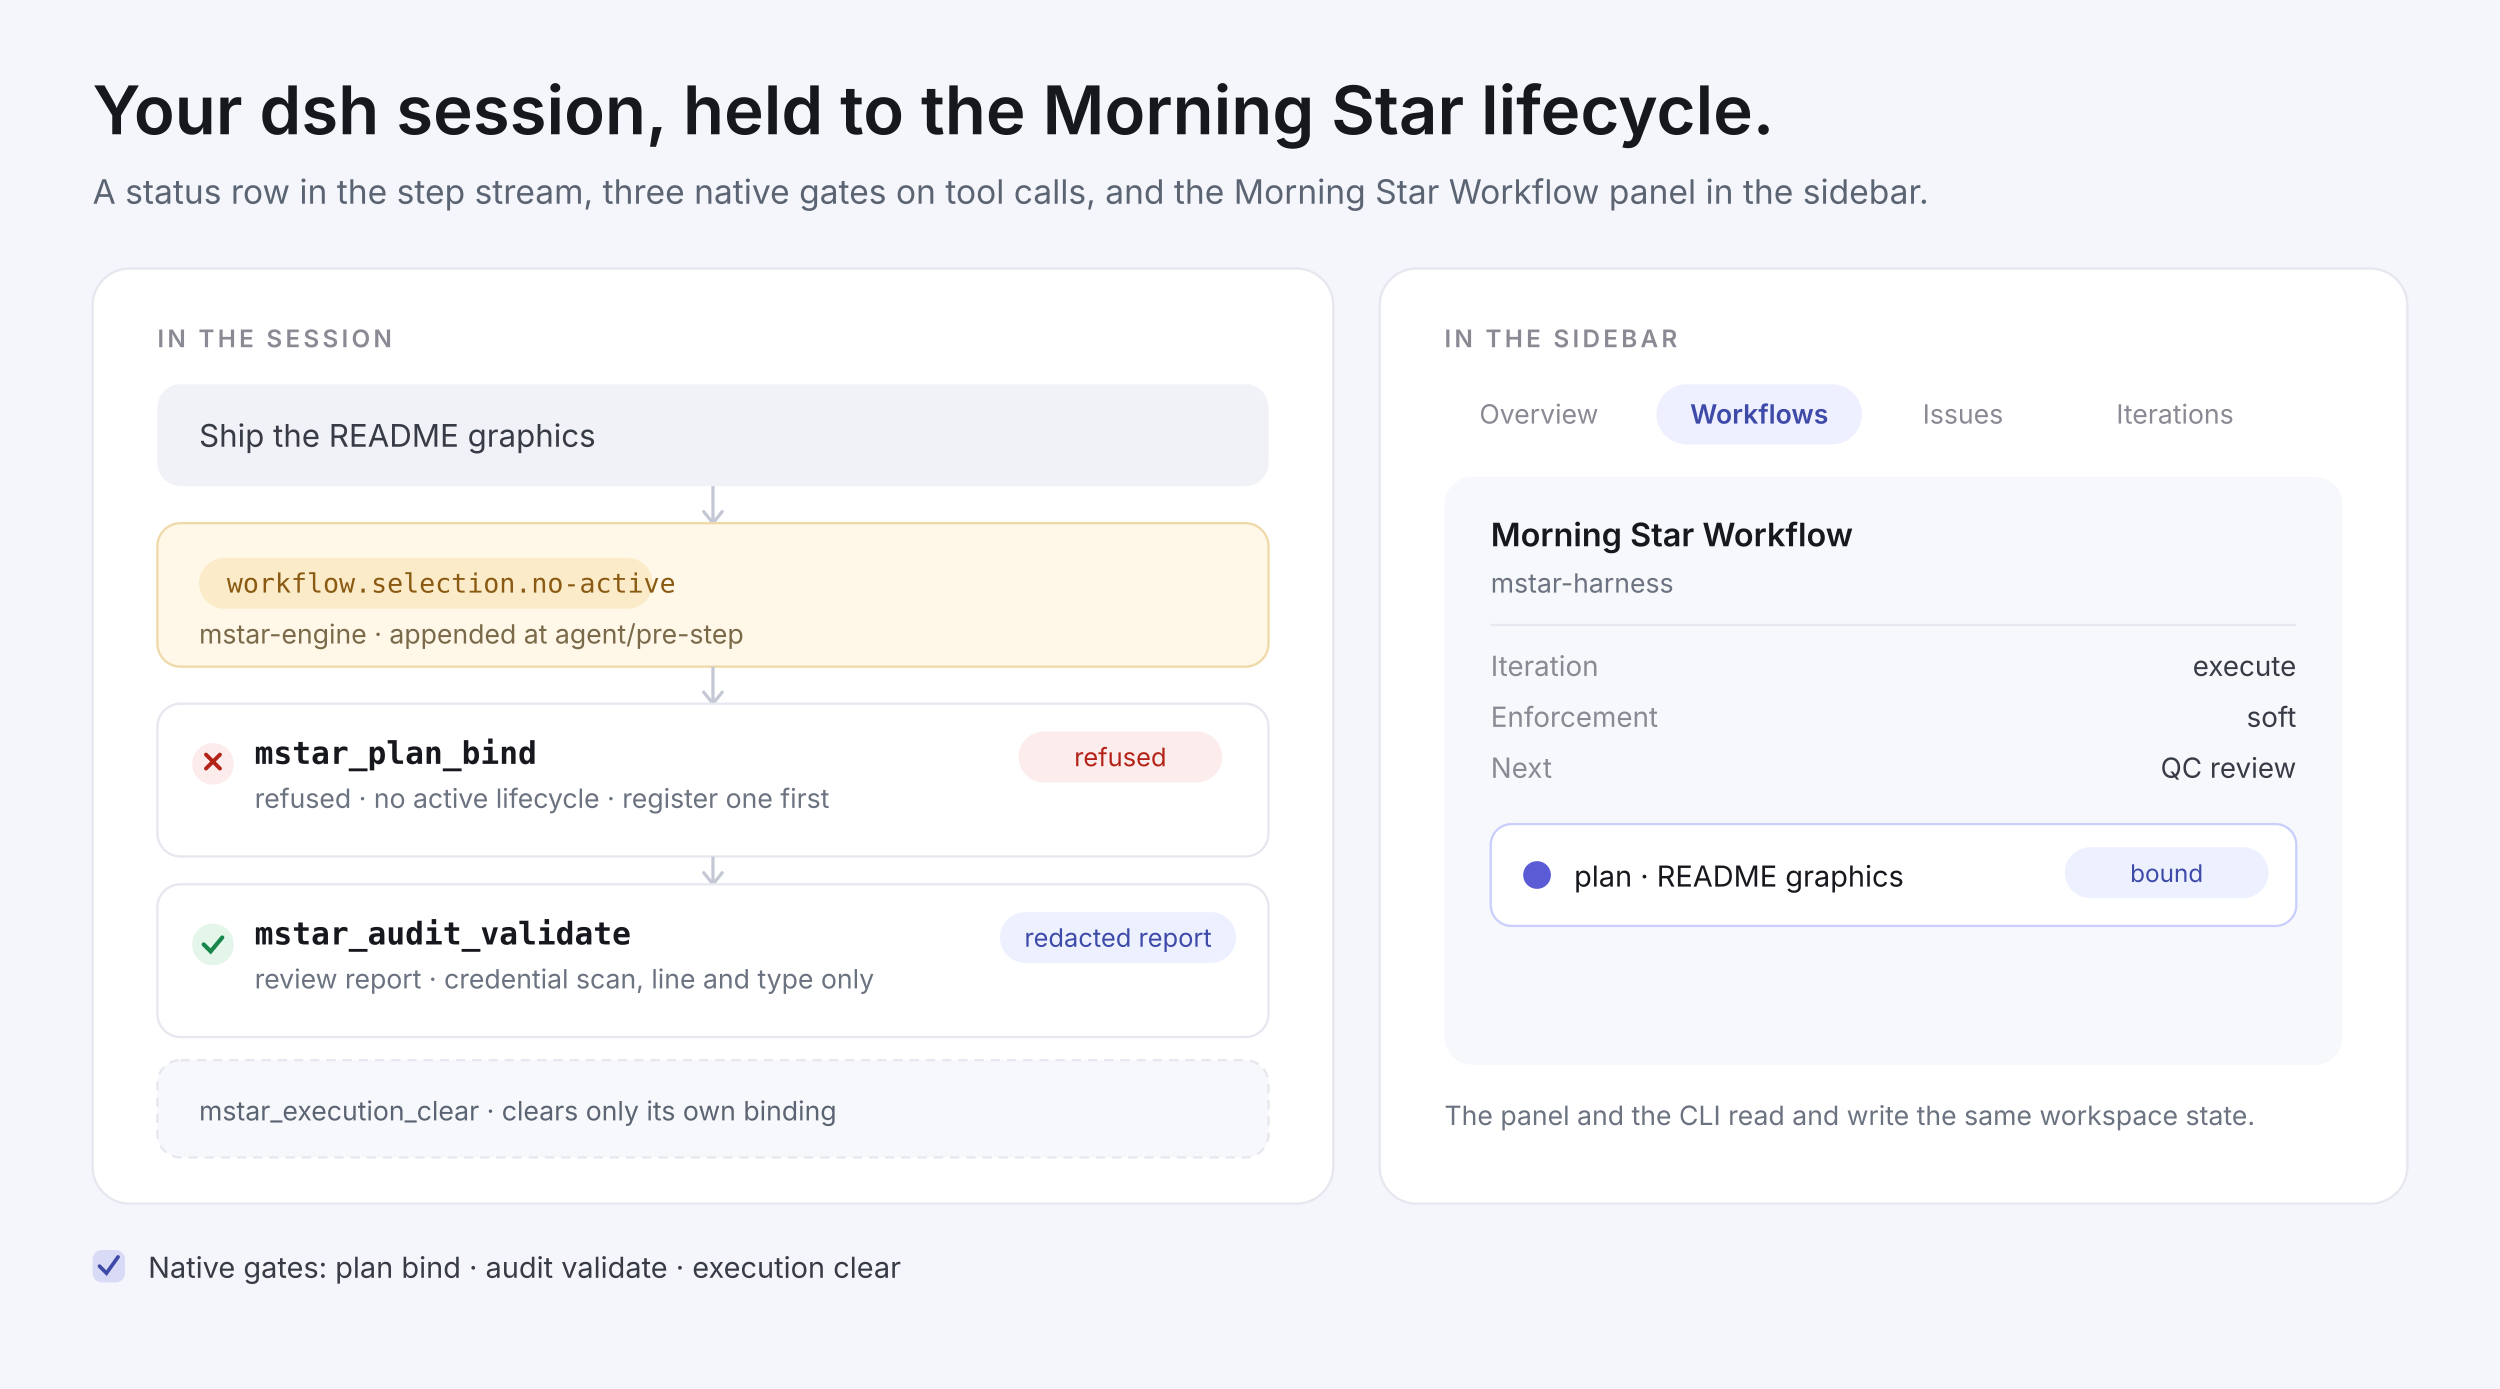
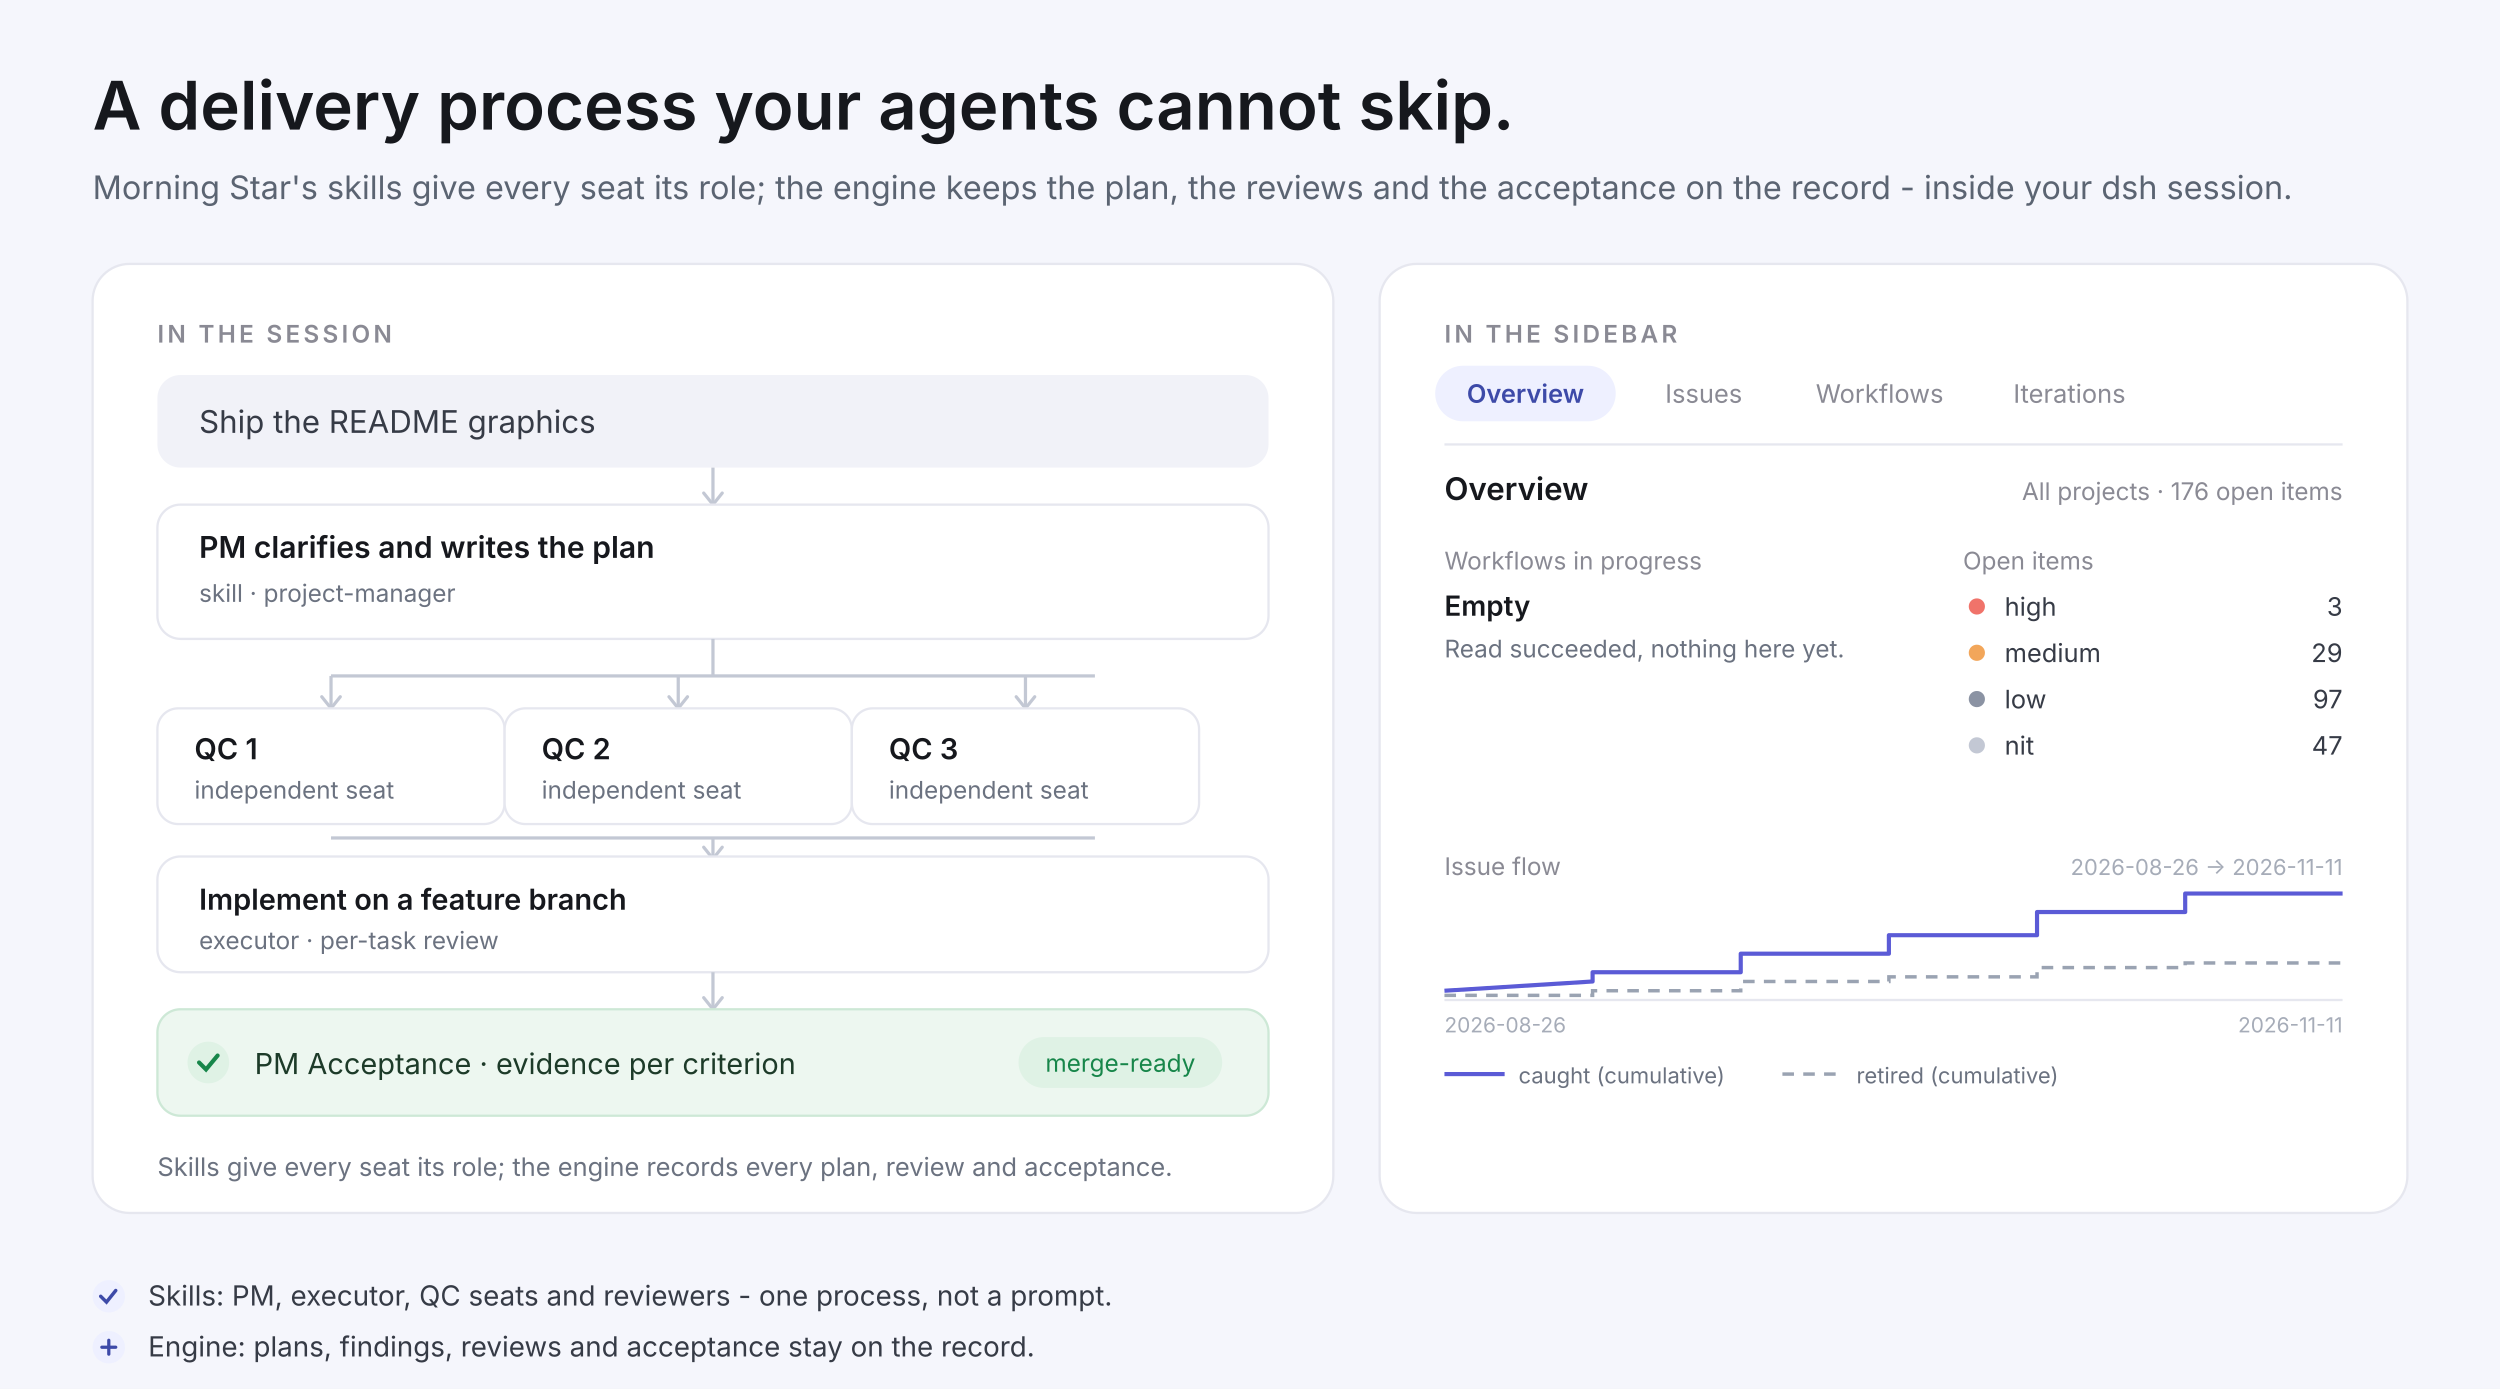
- <svg xmlns="http://www.w3.org/2000/svg" width="1080" height="600" viewBox="0 0 1080 600" role="img" aria-label="Your dsh session, held to the Morning Star lifecycle." font-family="-apple-system, 'SF Pro Text', 'Segoe UI', system-ui, 'PingFang SC', 'Microsoft YaHei', sans-serif">
+ <svg xmlns="http://www.w3.org/2000/svg" width="1080" height="600" viewBox="0 0 1080 600" role="img" aria-label="A delivery process your agents cannot skip." font-family="-apple-system, 'SF Pro Text', 'Segoe UI', system-ui, 'PingFang SC', 'Microsoft YaHei', sans-serif">
  <rect width="1080" height="600" fill="#F5F6FC" />
-   <text x="40" y="58" font-size="29" font-weight="600" fill="#16181D">Your dsh session, held to the Morning Star lifecycle.</text>
-   <text x="40" y="88" font-size="14.5" fill="#5B6472">A status row in the step stream, three native gates on tool calls, and the Morning Star Workflow panel in the sidebar.</text>
-   <rect x="40" y="116" width="536" height="404" rx="16" fill="#FFFFFF" stroke="#E6E7EF" />
-   <text x="68" y="150" font-size="10.5" letter-spacing="1.4" font-weight="600" fill="#8A8A94">IN THE SESSION</text>
-   <rect x="68" y="166" width="480" height="44" rx="10" fill="#F1F2F8" />
-   <text x="86" y="193" font-size="13.5" fill="#363B46">Ship the README graphics</text>
-   <line x1="308" y1="210" x2="308" y2="226" stroke="#C3C8D4" stroke-width="1.4" />
-   <path d="M304 221l4 5 4-5" stroke="#C3C8D4" stroke-width="1.4" fill="none" stroke-linecap="round" />
-   <rect x="68" y="226" width="480" height="62" rx="10" fill="#FFF8E8" stroke="#F0D9A8" />
-   <rect x="86" y="241" width="196" height="22" rx="11" fill="#FBEBC8" />
-   <text x="98" y="256" font-size="11.5" font-family="ui-monospace, SFMono-Regular, Menlo, monospace" fill="#8A5A12">workflow.selection.no-active</text>
-   <text x="86" y="278" font-size="11.5" fill="#7A6A4A">mstar-engine · appended at agent/pre-step</text>
-   <line x1="308" y1="288" x2="308" y2="304" stroke="#C3C8D4" stroke-width="1.4" />
-   <path d="M304 299l4 5 4-5" stroke="#C3C8D4" stroke-width="1.4" fill="none" stroke-linecap="round" />
-   <rect x="68" y="304" width="480" height="66" rx="10" fill="#FFFFFF" stroke="#E6E7EF" />
-   <circle cx="92" cy="330" r="9" fill="#FDECEC" />
-   <path d="M89 326l6 6M95 326l-6 6" stroke="#B42318" stroke-width="1.7" fill="none" stroke-linecap="round" />
-   <text x="110" y="330" font-size="13.5" font-weight="600" font-family="ui-monospace, SFMono-Regular, Menlo, monospace" fill="#16181D">mstar_plan_bind</text>
-   <text x="110" y="349" font-size="11.5" fill="#6B7280">refused · no active lifecycle · register one first</text>
-   <rect x="440" y="316" width="88" height="22" rx="11" fill="#FDECEC" />
-   <text x="484" y="331" font-size="11" fill="#B42318" text-anchor="middle">refused</text>
-   <line x1="308" y1="370" x2="308" y2="382" stroke="#C3C8D4" stroke-width="1.4" />
-   <path d="M304 377l4 5 4-5" stroke="#C3C8D4" stroke-width="1.4" fill="none" stroke-linecap="round" />
-   <rect x="68" y="382" width="480" height="66" rx="10" fill="#FFFFFF" stroke="#E6E7EF" />
-   <circle cx="92" cy="408" r="9" fill="#E4F5EA" />
-   <path d="M88 408l3 3 5-6" stroke="#17864A" stroke-width="1.8" fill="none" stroke-linecap="round" />
-   <text x="110" y="408" font-size="13.5" font-weight="600" font-family="ui-monospace, SFMono-Regular, Menlo, monospace" fill="#16181D">mstar_audit_validate</text>
-   <text x="110" y="427" font-size="11.5" fill="#6B7280">review report · credential scan, line and type only</text>
-   <rect x="432" y="394" width="102" height="22" rx="11" fill="#EDF1FF" />
-   <text x="483" y="409" font-size="11" fill="#3D4AA8" text-anchor="middle">redacted report</text>
-   <rect x="68" y="458" width="480" height="42" rx="10" fill="#F7F8FC" stroke="#E6E7EF" stroke-dasharray="4 3" />
-   <text x="86" y="484" font-size="11.5" fill="#5B6472">mstar_execution_clear · clears only its own binding</text>
-   <rect x="596" y="116" width="444" height="404" rx="16" fill="#FFFFFF" stroke="#E6E7EF" />
-   <text x="624" y="150" font-size="10.5" letter-spacing="1.4" font-weight="600" fill="#8A8A94">IN THE SIDEBAR</text>
-   <rect x="624" y="166" width="81.6" height="26" rx="13" fill="transparent" />
-   <text x="664.8" y="183" font-size="11.5" fill="#8A8A94" text-anchor="middle" font-weight="400">Overview</text>
-   <rect x="715.6" y="166" width="88.8" height="26" rx="13" fill="#EEF0FF" />
-   <text x="760" y="183" font-size="11.5" fill="#3D4AA8" text-anchor="middle" font-weight="600">Workflows</text>
-   <rect x="814.4" y="166" width="67.2" height="26" rx="13" fill="transparent" />
-   <text x="848" y="183" font-size="11.5" fill="#8A8A94" text-anchor="middle" font-weight="400">Issues</text>
-   <rect x="891.6" y="166" width="96" height="26" rx="13" fill="transparent" />
-   <text x="939.6" y="183" font-size="11.5" fill="#8A8A94" text-anchor="middle" font-weight="400">Iterations</text>
-   <rect x="624" y="206" width="388" height="254" rx="12" fill="#F7F8FC" />
-   <text x="644" y="236" font-size="14" font-weight="600" fill="#16181D">Morning Star Workflow</text>
-   <text x="644" y="256" font-size="11.5" fill="#6B7280">mstar-harness</text>
-   <line x1="644" y1="270" x2="992" y2="270" stroke="#E6E7EF" />
-   <text x="644" y="292" font-size="12" fill="#8A8A94">Iteration</text>
-   <text x="992" y="292" font-size="12" fill="#363B46" text-anchor="end">execute</text>
-   <text x="644" y="314" font-size="12" fill="#8A8A94">Enforcement</text>
-   <text x="992" y="314" font-size="12" fill="#363B46" text-anchor="end">soft</text>
-   <text x="644" y="336" font-size="12" fill="#8A8A94">Next</text>
-   <text x="992" y="336" font-size="12" fill="#363B46" text-anchor="end">QC review</text>
-   <rect x="644" y="356" width="348" height="44" rx="9" fill="#FFFFFF" stroke="#C9CFFA" />
-   <circle cx="664" cy="378" r="6" fill="#5B5BD6" />
-   <text x="680" y="383" font-size="12.5" fill="#16181D">plan · README graphics</text>
-   <rect x="892" y="366" width="88" height="22" rx="11" fill="#EDF1FF" />
-   <text x="936" y="381" font-size="10.5" fill="#3D4AA8" text-anchor="middle">bound</text>
-   <text x="624" y="486" font-size="11.5" fill="#6B7280">The panel and the CLI read and write the same workspace state.</text>
-   <rect x="40" y="540" width="14" height="14" rx="4" fill="#5B5BD6" opacity="0.18" />
-   <path d="M43 547l3 3 5-7" stroke="#3D4AA8" stroke-width="1.6" fill="none" stroke-linecap="round" />
-   <text x="64" y="552" font-size="12.5" fill="#363B46">Native gates: plan bind · audit validate · execution clear</text>
+   <text x="40" y="56" font-size="29" font-weight="600" fill="#16181D">A delivery process your agents cannot skip.</text>
+   <text x="40" y="86" font-size="14" fill="#5B6472">Morning Star's skills give every seat its role; the engine keeps the plan, the reviews and the acceptance on the record - inside your dsh session.</text>
+   <rect x="40" y="114" width="536" height="410" rx="16" fill="#FFFFFF" stroke="#E6E7EF" />
+   <text x="68" y="148" font-size="10.5" letter-spacing="1.4" font-weight="600" fill="#8A8A94">IN THE SESSION</text>
+   <rect x="68" y="162" width="480" height="40" rx="10" fill="#F1F2F8" />
+   <text x="86" y="187" font-size="13.5" fill="#363B46">Ship the README graphics</text>
+   <line x1="308" y1="202" x2="308" y2="218" stroke="#C3C8D4" stroke-width="1.4" />
+   <path d="M304 213l4 5 4-5" stroke="#C3C8D4" stroke-width="1.4" fill="none" stroke-linecap="round" />
+   <rect x="68" y="218" width="480" height="58" rx="10" fill="#FFFFFF" stroke="#E6E7EF" />
+   <text x="86" y="241" font-size="13" font-weight="600" fill="#16181D">PM clarifies and writes the plan</text>
+   <text x="86" y="260" font-size="10.5" fill="#6B7280">skill · project-manager</text>
+   <line x1="308" y1="276" x2="308" y2="292" stroke="#C3C8D4" stroke-width="1.4" />
+   <line x1="143" y1="292" x2="473" y2="292" stroke="#C3C8D4" stroke-width="1.4" />
+   <line x1="143" y1="292" x2="143" y2="306" stroke="#C3C8D4" stroke-width="1.4" />
+   <path d="M139 301l4 5 4-5" stroke="#C3C8D4" stroke-width="1.4" fill="none" stroke-linecap="round" />
+   <rect x="68" y="306" width="150" height="50" rx="9" fill="#FFFFFF" stroke="#E6E7EF" />
+   <text x="84" y="328" font-size="12.5" font-weight="600" fill="#16181D">QC 1</text>
+   <text x="84" y="345" font-size="10.5" fill="#6B7280">independent seat</text>
+   <line x1="293" y1="292" x2="293" y2="306" stroke="#C3C8D4" stroke-width="1.4" />
+   <path d="M289 301l4 5 4-5" stroke="#C3C8D4" stroke-width="1.4" fill="none" stroke-linecap="round" />
+   <rect x="218" y="306" width="150" height="50" rx="9" fill="#FFFFFF" stroke="#E6E7EF" />
+   <text x="234" y="328" font-size="12.5" font-weight="600" fill="#16181D">QC 2</text>
+   <text x="234" y="345" font-size="10.5" fill="#6B7280">independent seat</text>
+   <line x1="443" y1="292" x2="443" y2="306" stroke="#C3C8D4" stroke-width="1.4" />
+   <path d="M439 301l4 5 4-5" stroke="#C3C8D4" stroke-width="1.4" fill="none" stroke-linecap="round" />
+   <rect x="368" y="306" width="150" height="50" rx="9" fill="#FFFFFF" stroke="#E6E7EF" />
+   <text x="384" y="328" font-size="12.5" font-weight="600" fill="#16181D">QC 3</text>
+   <text x="384" y="345" font-size="10.5" fill="#6B7280">independent seat</text>
+   <line x1="143" y1="362" x2="473" y2="362" stroke="#C3C8D4" stroke-width="1.4" />
+   <line x1="308" y1="362" x2="308" y2="370" stroke="#C3C8D4" stroke-width="1.4" />
+   <path d="M304 366l4 5 4-5" stroke="#C3C8D4" stroke-width="1.4" fill="none" stroke-linecap="round" />
+   <rect x="68" y="370" width="480" height="50" rx="10" fill="#FFFFFF" stroke="#E6E7EF" />
+   <text x="86" y="393" font-size="12.5" font-weight="600" fill="#16181D">Implement on a feature branch</text>
+   <text x="86" y="410" font-size="10.5" fill="#6B7280">executor · per-task review</text>
+   <line x1="308" y1="420" x2="308" y2="436" stroke="#C3C8D4" stroke-width="1.4" />
+   <path d="M304 431l4 5 4-5" stroke="#C3C8D4" stroke-width="1.4" fill="none" stroke-linecap="round" />
+   <rect x="68" y="436" width="480" height="46" rx="10" fill="#EDF7F0" stroke="#CDE8D6" />
+   <circle cx="90" cy="459" r="9" fill="#DFF2E5" />
+   <path d="M86 459l3 3 5-6" stroke="#17864A" stroke-width="1.8" fill="none" stroke-linecap="round" />
+   <text x="110" y="464" font-size="12.5" fill="#1D3B29">PM Acceptance · evidence per criterion</text>
+   <rect x="440" y="448" width="88" height="22" rx="11" fill="#DFF2E5" />
+   <text x="484" y="463" font-size="10.5" fill="#17864A" text-anchor="middle">merge-ready</text>
+   <text x="68" y="508" font-size="11" fill="#6B7280">Skills give every seat its role; the engine records every plan, review and acceptance.</text>
+   <rect x="596" y="114" width="444" height="410" rx="16" fill="#FFFFFF" stroke="#E6E7EF" />
+   <text x="624" y="148" font-size="10.5" letter-spacing="1.4" font-weight="600" fill="#8A8A94">IN THE SIDEBAR</text>
+   <rect x="620" y="158" width="78" height="24" rx="12" fill="#EEF0FF" />
+   <text x="659" y="174" font-size="11" fill="#3D4AA8" text-anchor="middle" font-weight="600">Overview</text>
+   <rect x="706" y="158" width="60" height="24" rx="12" fill="transparent" />
+   <text x="736" y="174" font-size="11" fill="#8A8A94" text-anchor="middle" font-weight="400">Issues</text>
+   <rect x="774" y="158" width="76" height="24" rx="12" fill="transparent" />
+   <text x="812" y="174" font-size="11" fill="#8A8A94" text-anchor="middle" font-weight="400">Workflows</text>
+   <rect x="858" y="158" width="72" height="24" rx="12" fill="transparent" />
+   <text x="894" y="174" font-size="11" fill="#8A8A94" text-anchor="middle" font-weight="400">Iterations</text>
+   <line x1="624" y1="192" x2="1012" y2="192" stroke="#E6E7EF" />
+   <text x="624" y="216" font-size="13.5" font-weight="600" fill="#16181D">Overview</text>
+   <text x="1012" y="216" font-size="10.5" fill="#8A8A94" text-anchor="end">All projects · 176 open items</text>
+   <text x="624" y="246" font-size="10.5" fill="#8A8A94">Workflows in progress</text>
+   <text x="624" y="266" font-size="12" font-weight="600" fill="#16181D">Empty</text>
+   <text x="624" y="284" font-size="10.5" fill="#6B7280">Read succeeded, nothing here yet.</text>
+   <text x="848" y="246" font-size="10.5" fill="#8A8A94">Open items</text>
+   <circle cx="854" cy="262" r="3.5" fill="#F0736A" />
+   <text x="866" y="266" font-size="11" fill="#363B46">high</text>
+   <text x="1012" y="266" font-size="11" fill="#363B46" text-anchor="end">3</text>
+   <circle cx="854" cy="282" r="3.5" fill="#F2A65A" />
+   <text x="866" y="286" font-size="11" fill="#363B46">medium</text>
+   <text x="1012" y="286" font-size="11" fill="#363B46" text-anchor="end">29</text>
+   <circle cx="854" cy="302" r="3.5" fill="#8B93A3" />
+   <text x="866" y="306" font-size="11" fill="#363B46">low</text>
+   <text x="1012" y="306" font-size="11" fill="#363B46" text-anchor="end">97</text>
+   <circle cx="854" cy="322" r="3.5" fill="#C3C8D4" />
+   <text x="866" y="326" font-size="11" fill="#363B46">nit</text>
+   <text x="1012" y="326" font-size="11" fill="#363B46" text-anchor="end">47</text>
+   <text x="624" y="378" font-size="10.5" fill="#8A8A94">Issue flow</text>
+   <text x="1012" y="378" font-size="9.5" fill="#A6ACB8" text-anchor="end">2026-08-26 → 2026-11-11</text>
+   <line x1="624" y1="432" x2="1012" y2="432" stroke="#E6E7EF" />
+   <path d="M624 428 L688 424 L688 420 L752 420 L752 412 L816 412 L816 404 L880 404 L880 394 L944 394 L944 386 L1012 386" fill="none" stroke="#5B5BD6" stroke-width="1.8" stroke-linejoin="round" />
+   <path d="M624 430 L688 430 L688 428 L752 428 L752 424 L816 424 L816 422 L880 422 L880 418 L944 418 L944 416 L1012 416" fill="none" stroke="#9AA3B2" stroke-width="1.5" stroke-dasharray="5 4" />
+   <text x="624" y="446" font-size="9" fill="#A6ACB8">2026-08-26</text>
+   <text x="1012" y="446" font-size="9" fill="#A6ACB8" text-anchor="end">2026-11-11</text>
+   <line x1="624" y1="464" x2="650" y2="464" stroke="#5B5BD6" stroke-width="1.8" />
+   <text x="656" y="468" font-size="9.5" fill="#6B7280">caught (cumulative)</text>
+   <line x1="770" y1="464" x2="796" y2="464" stroke="#9AA3B2" stroke-width="1.5" stroke-dasharray="5 4" />
+   <text x="802" y="468" font-size="9.5" fill="#6B7280">retired (cumulative)</text>
+   <circle cx="47" cy="560" r="7" fill="#EEF0FF" />
+   <path d="M43.5 560l2.5 2.5 4-5" stroke="#3D4AA8" stroke-width="1.5" fill="none" stroke-linecap="round" />
+   <text x="64" y="564" font-size="12" fill="#363B46">Skills: PM, executor, QC seats and reviewers - one process, not a prompt.</text>
+   <circle cx="47" cy="582" r="7" fill="#EEF0FF" />
+   <path d="M44 582h6M47 579v6" stroke="#3D4AA8" stroke-width="1.4" stroke-linecap="round" />
+   <text x="64" y="586" font-size="12" fill="#363B46">Engine: plans, findings, reviews and acceptance stay on the record.</text>
</svg>
